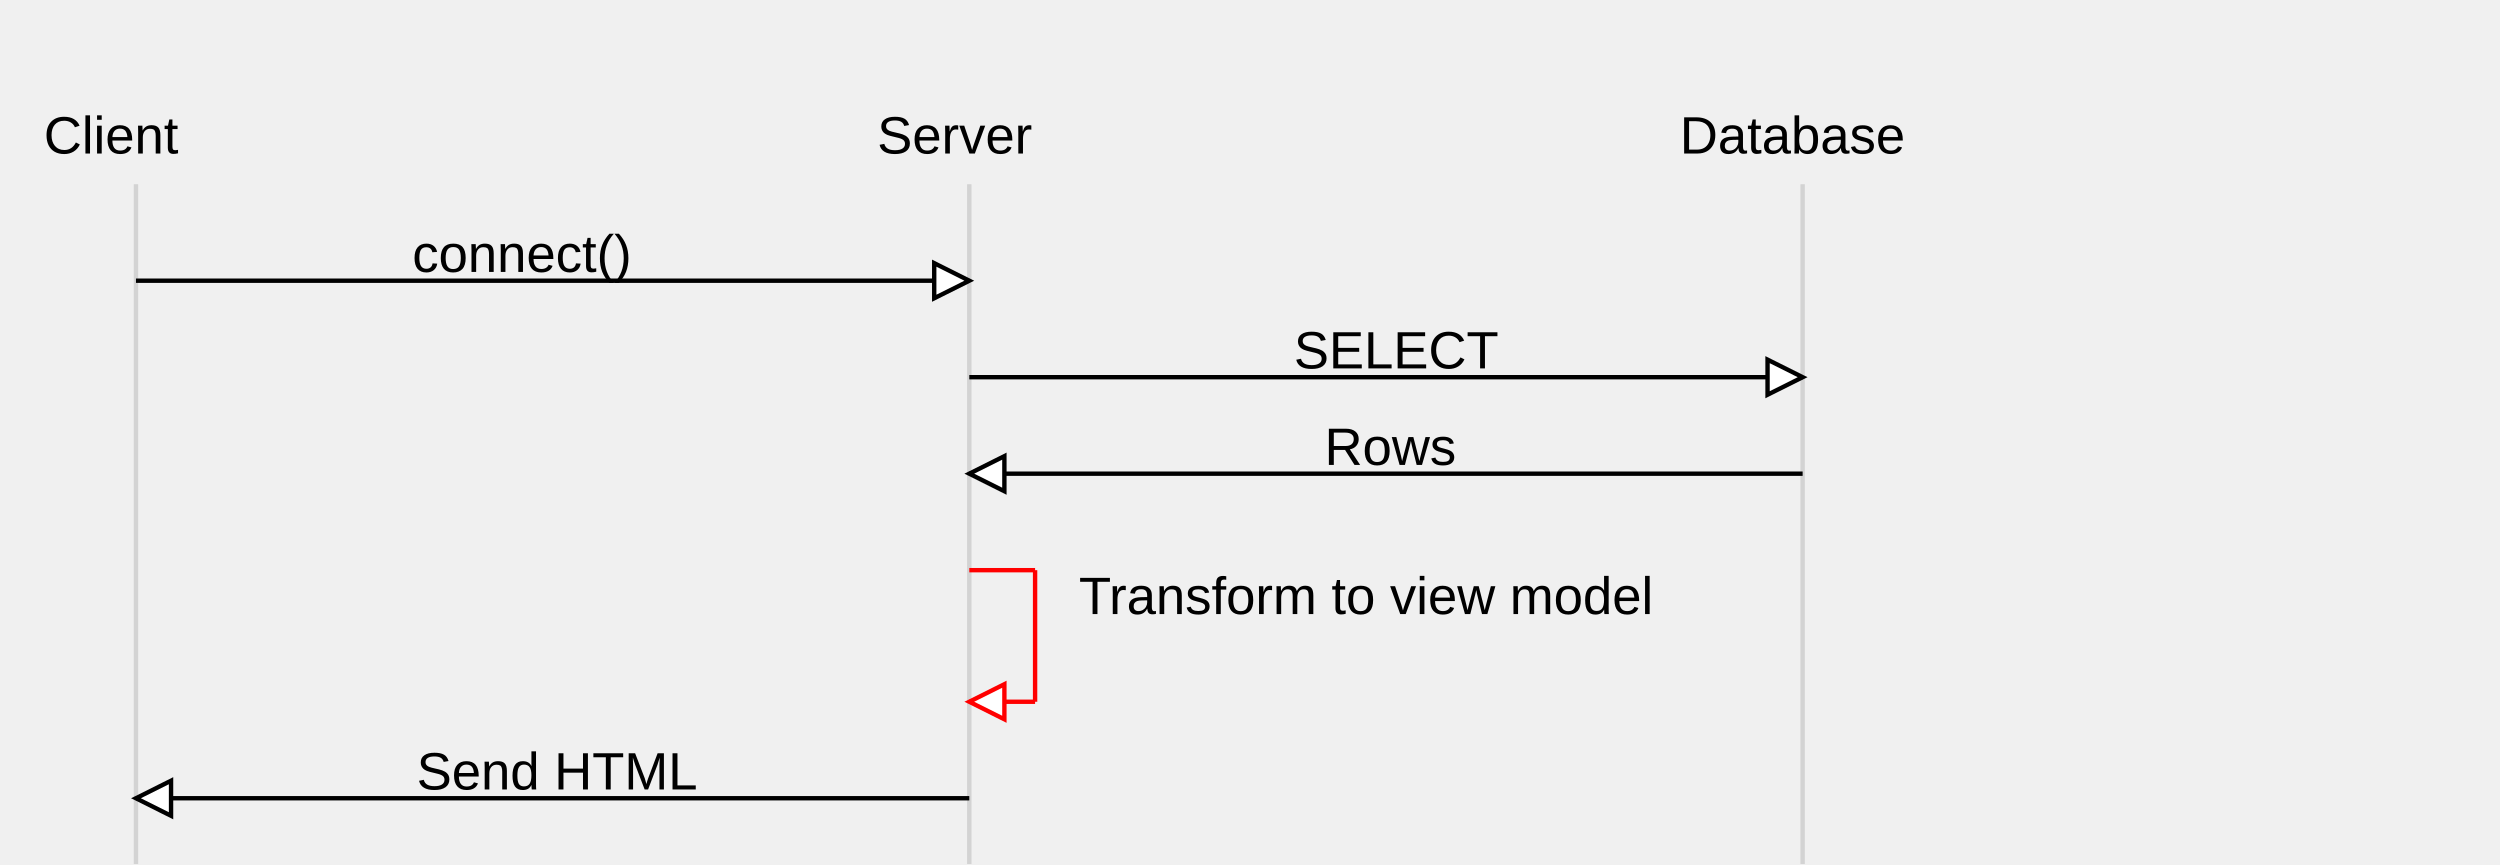
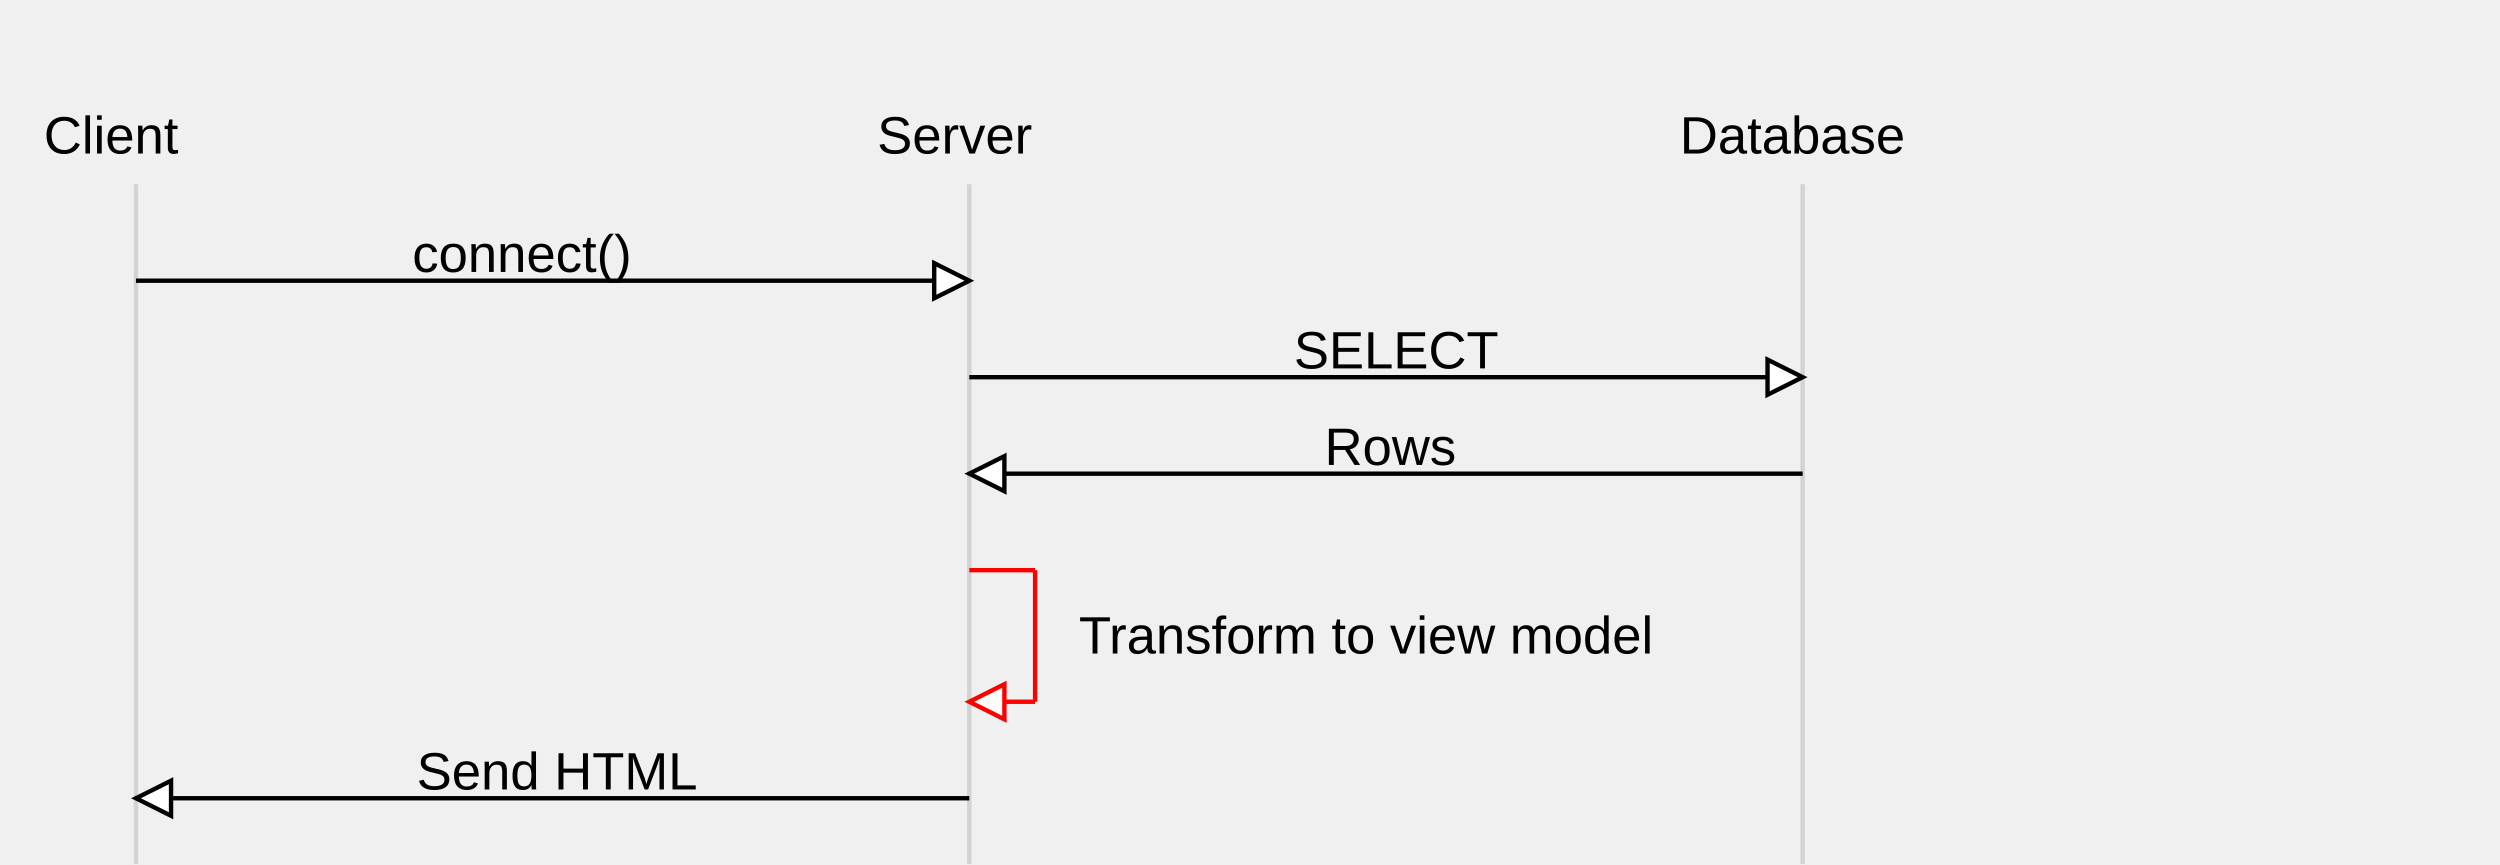
<svg xmlns="http://www.w3.org/2000/svg" width="570" height="197" font-family="Arial, Helvetica, sans-serif">
  <line class="column-line" style="stroke:#d3d3d3" x1="31" y1="42" x2="31" y2="197" />
  <text x="10" y="35">Client</text>
  <line class="column-line" style="stroke:#d3d3d3" x1="221" y1="42" x2="221" y2="197" />
  <text x="200" y="35">Server</text>
  <line class="column-line" style="stroke:#d3d3d3" x1="411" y1="42" x2="411" y2="197" />
  <text x="383" y="35">Database</text>
  <path class="arrow" style="stroke:black" d="M31,64 L221,64" />
  <g transform="rotate(0 221 64)">
    <path class="arrow-head" style="stroke:black;fill:#ffffff" d="M221,64 l-8,-4 l 0,8 Z" />
  </g>
  <text x="94" y="62">connect()</text>
  <path class="arrow" style="stroke:black" d="M221,86 L411,86" />
  <g transform="rotate(0 411 86)">
    <path class="arrow-head" style="stroke:black;fill:#ffffff" d="M411,86 l-8,-4 l 0,8 Z" />
  </g>
  <text x="295" y="84">SELECT</text>
  <path class="arrow" style="stroke:black" d="M411,108 L221,108" />
  <g transform="rotate(180 221 108)">
    <path class="arrow-head" style="stroke:black;fill:#ffffff" d="M221,108 l-8,-4 l 0,8 Z" />
  </g>
  <text x="302" y="106">Rows</text>
  <line class="highlight" style="stroke:red" x1="221" y1="130" x2="236" y2="130" />
  <line class="highlight" style="stroke:red" x1="236" y1="130" x2="236" y2="160" />
  <path class="highlight" style="stroke:red" d="M236,160 L221,160" />
  <g transform="rotate(180 221 160)">
    <path class="highlight-head" style="stroke:red;fill:#ffffff" d="M221,160 l-8,-4 l 0,8 Z" />
  </g>
-   <text x="246" y="140">Transform to view model</text>
+   <text x="246" y="149">Transform to view model</text>
  <path class="arrow" style="stroke:black" d="M221,182 L31,182" />
  <g transform="rotate(180 31 182)">
    <path class="arrow-head" style="stroke:black;fill:#ffffff" d="M31,182 l-8,-4 l 0,8 Z" />
  </g>
  <text x="95" y="180">Send HTML</text>
</svg>
